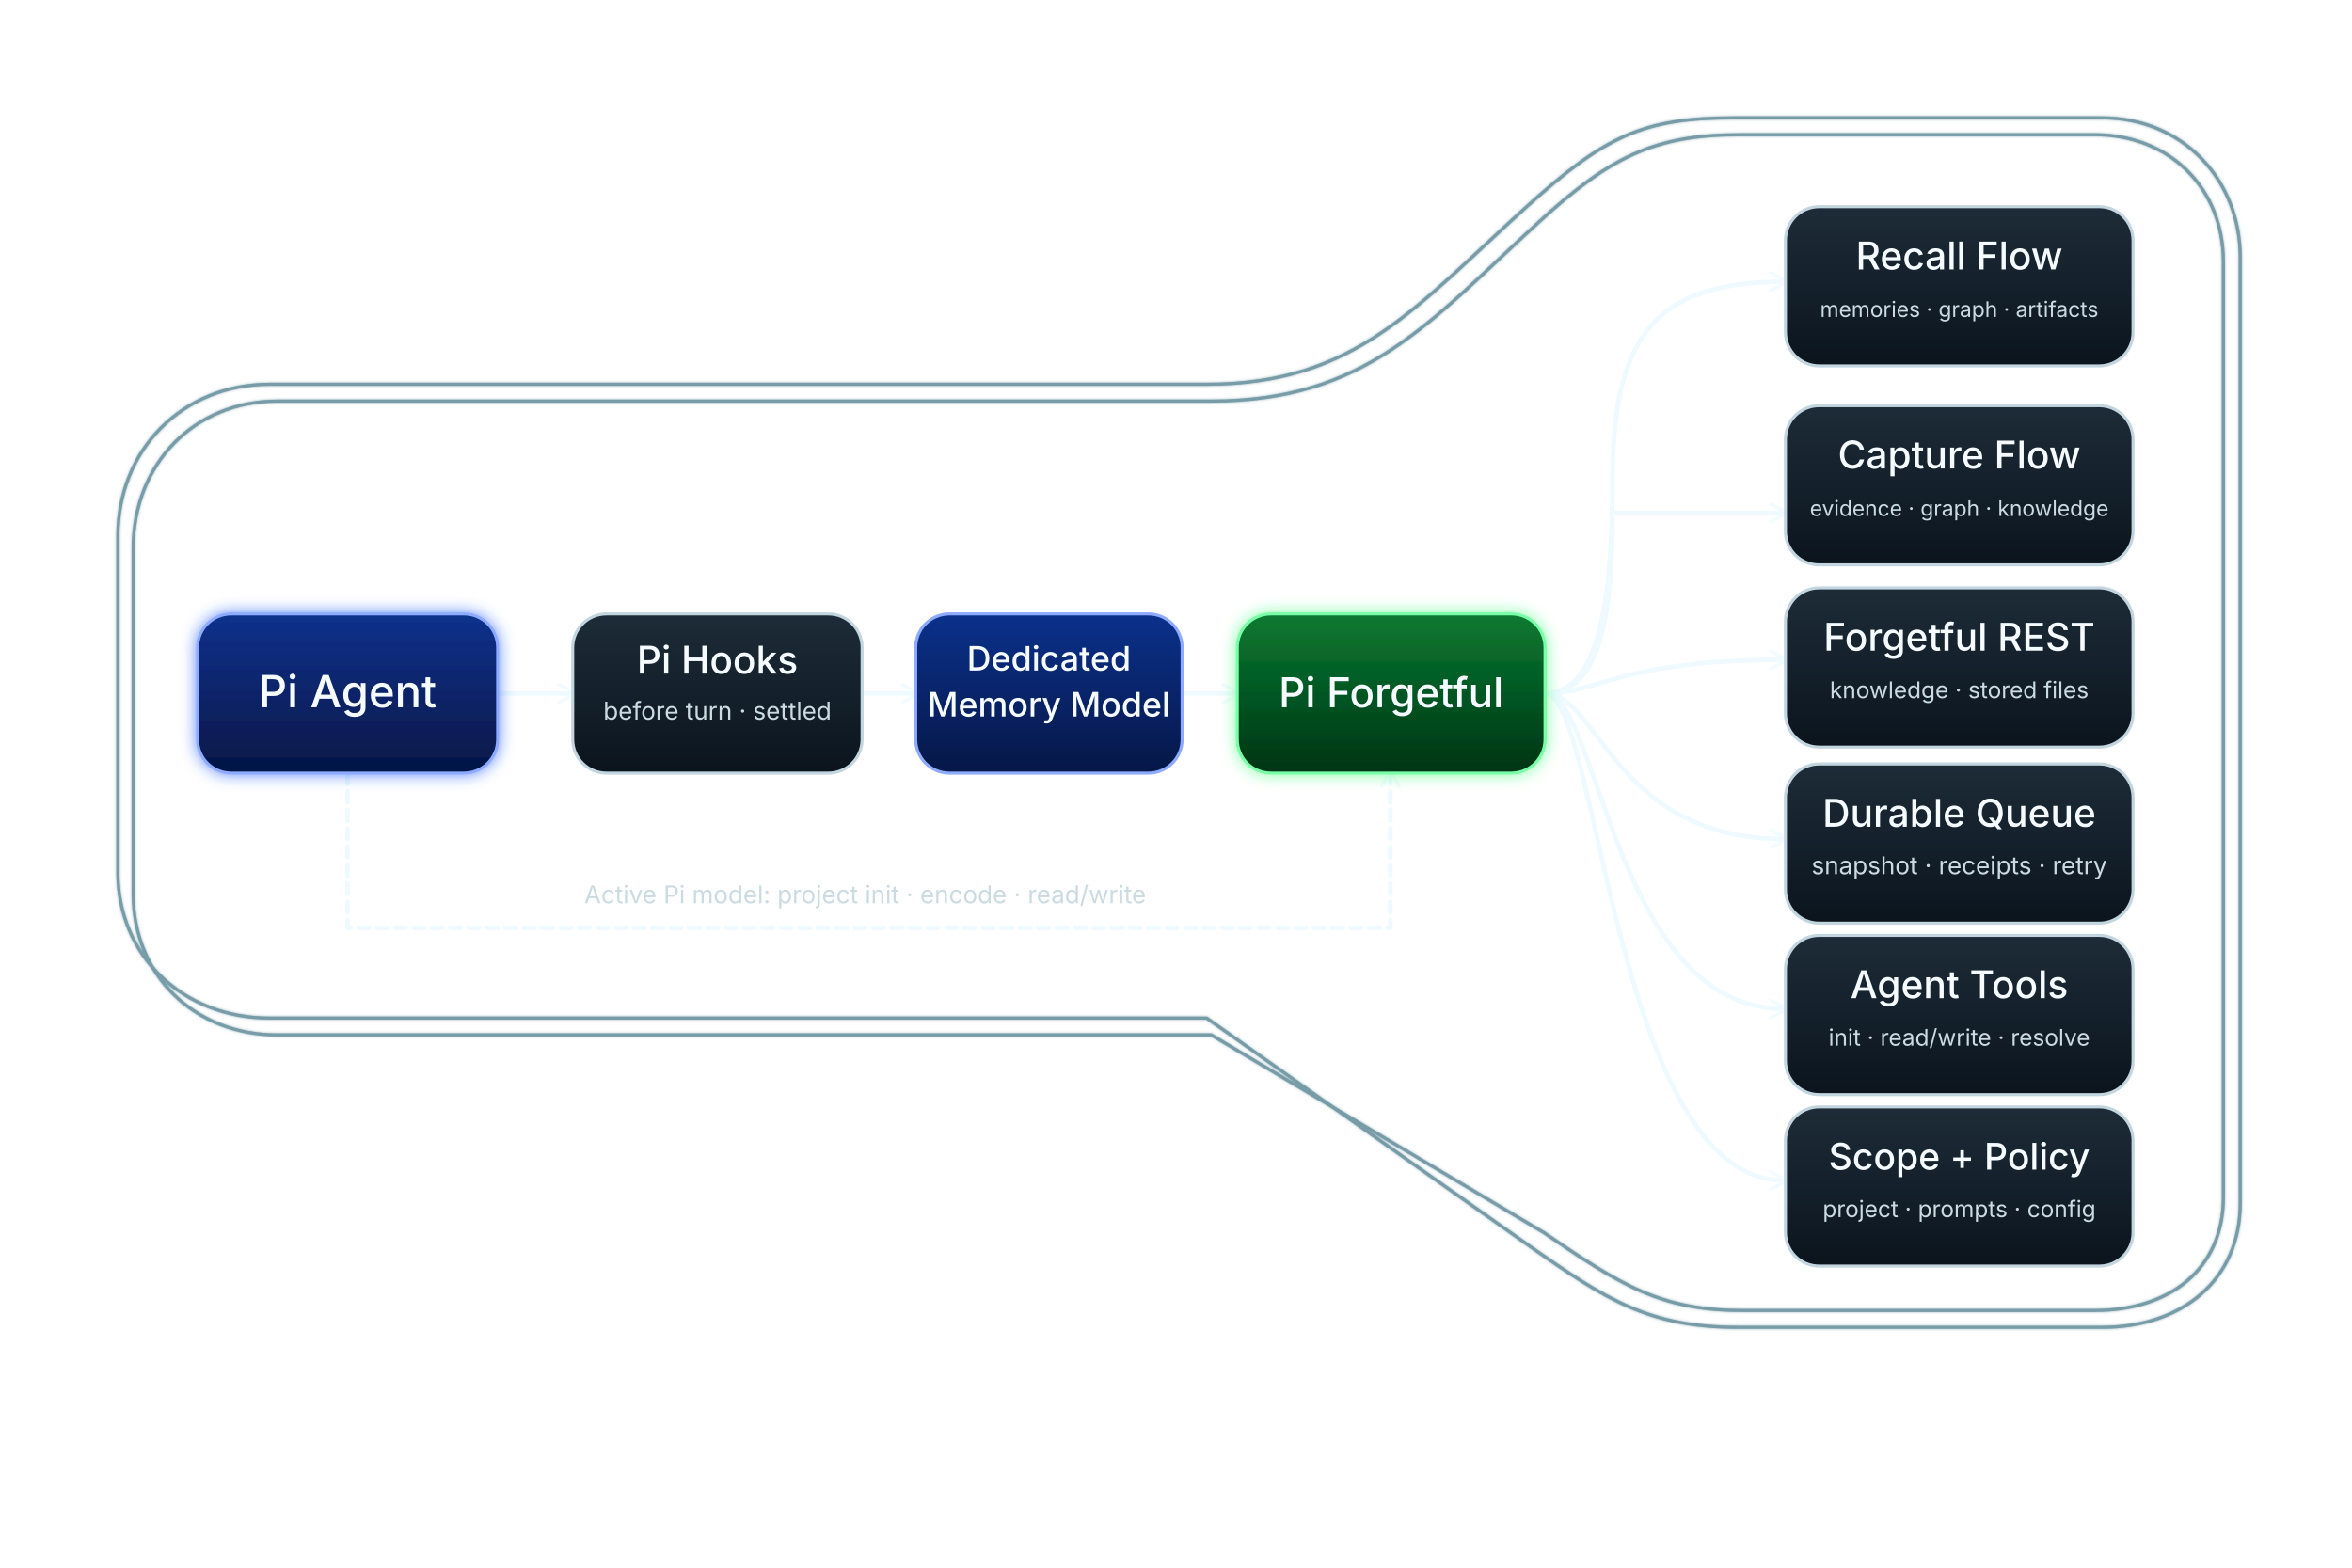
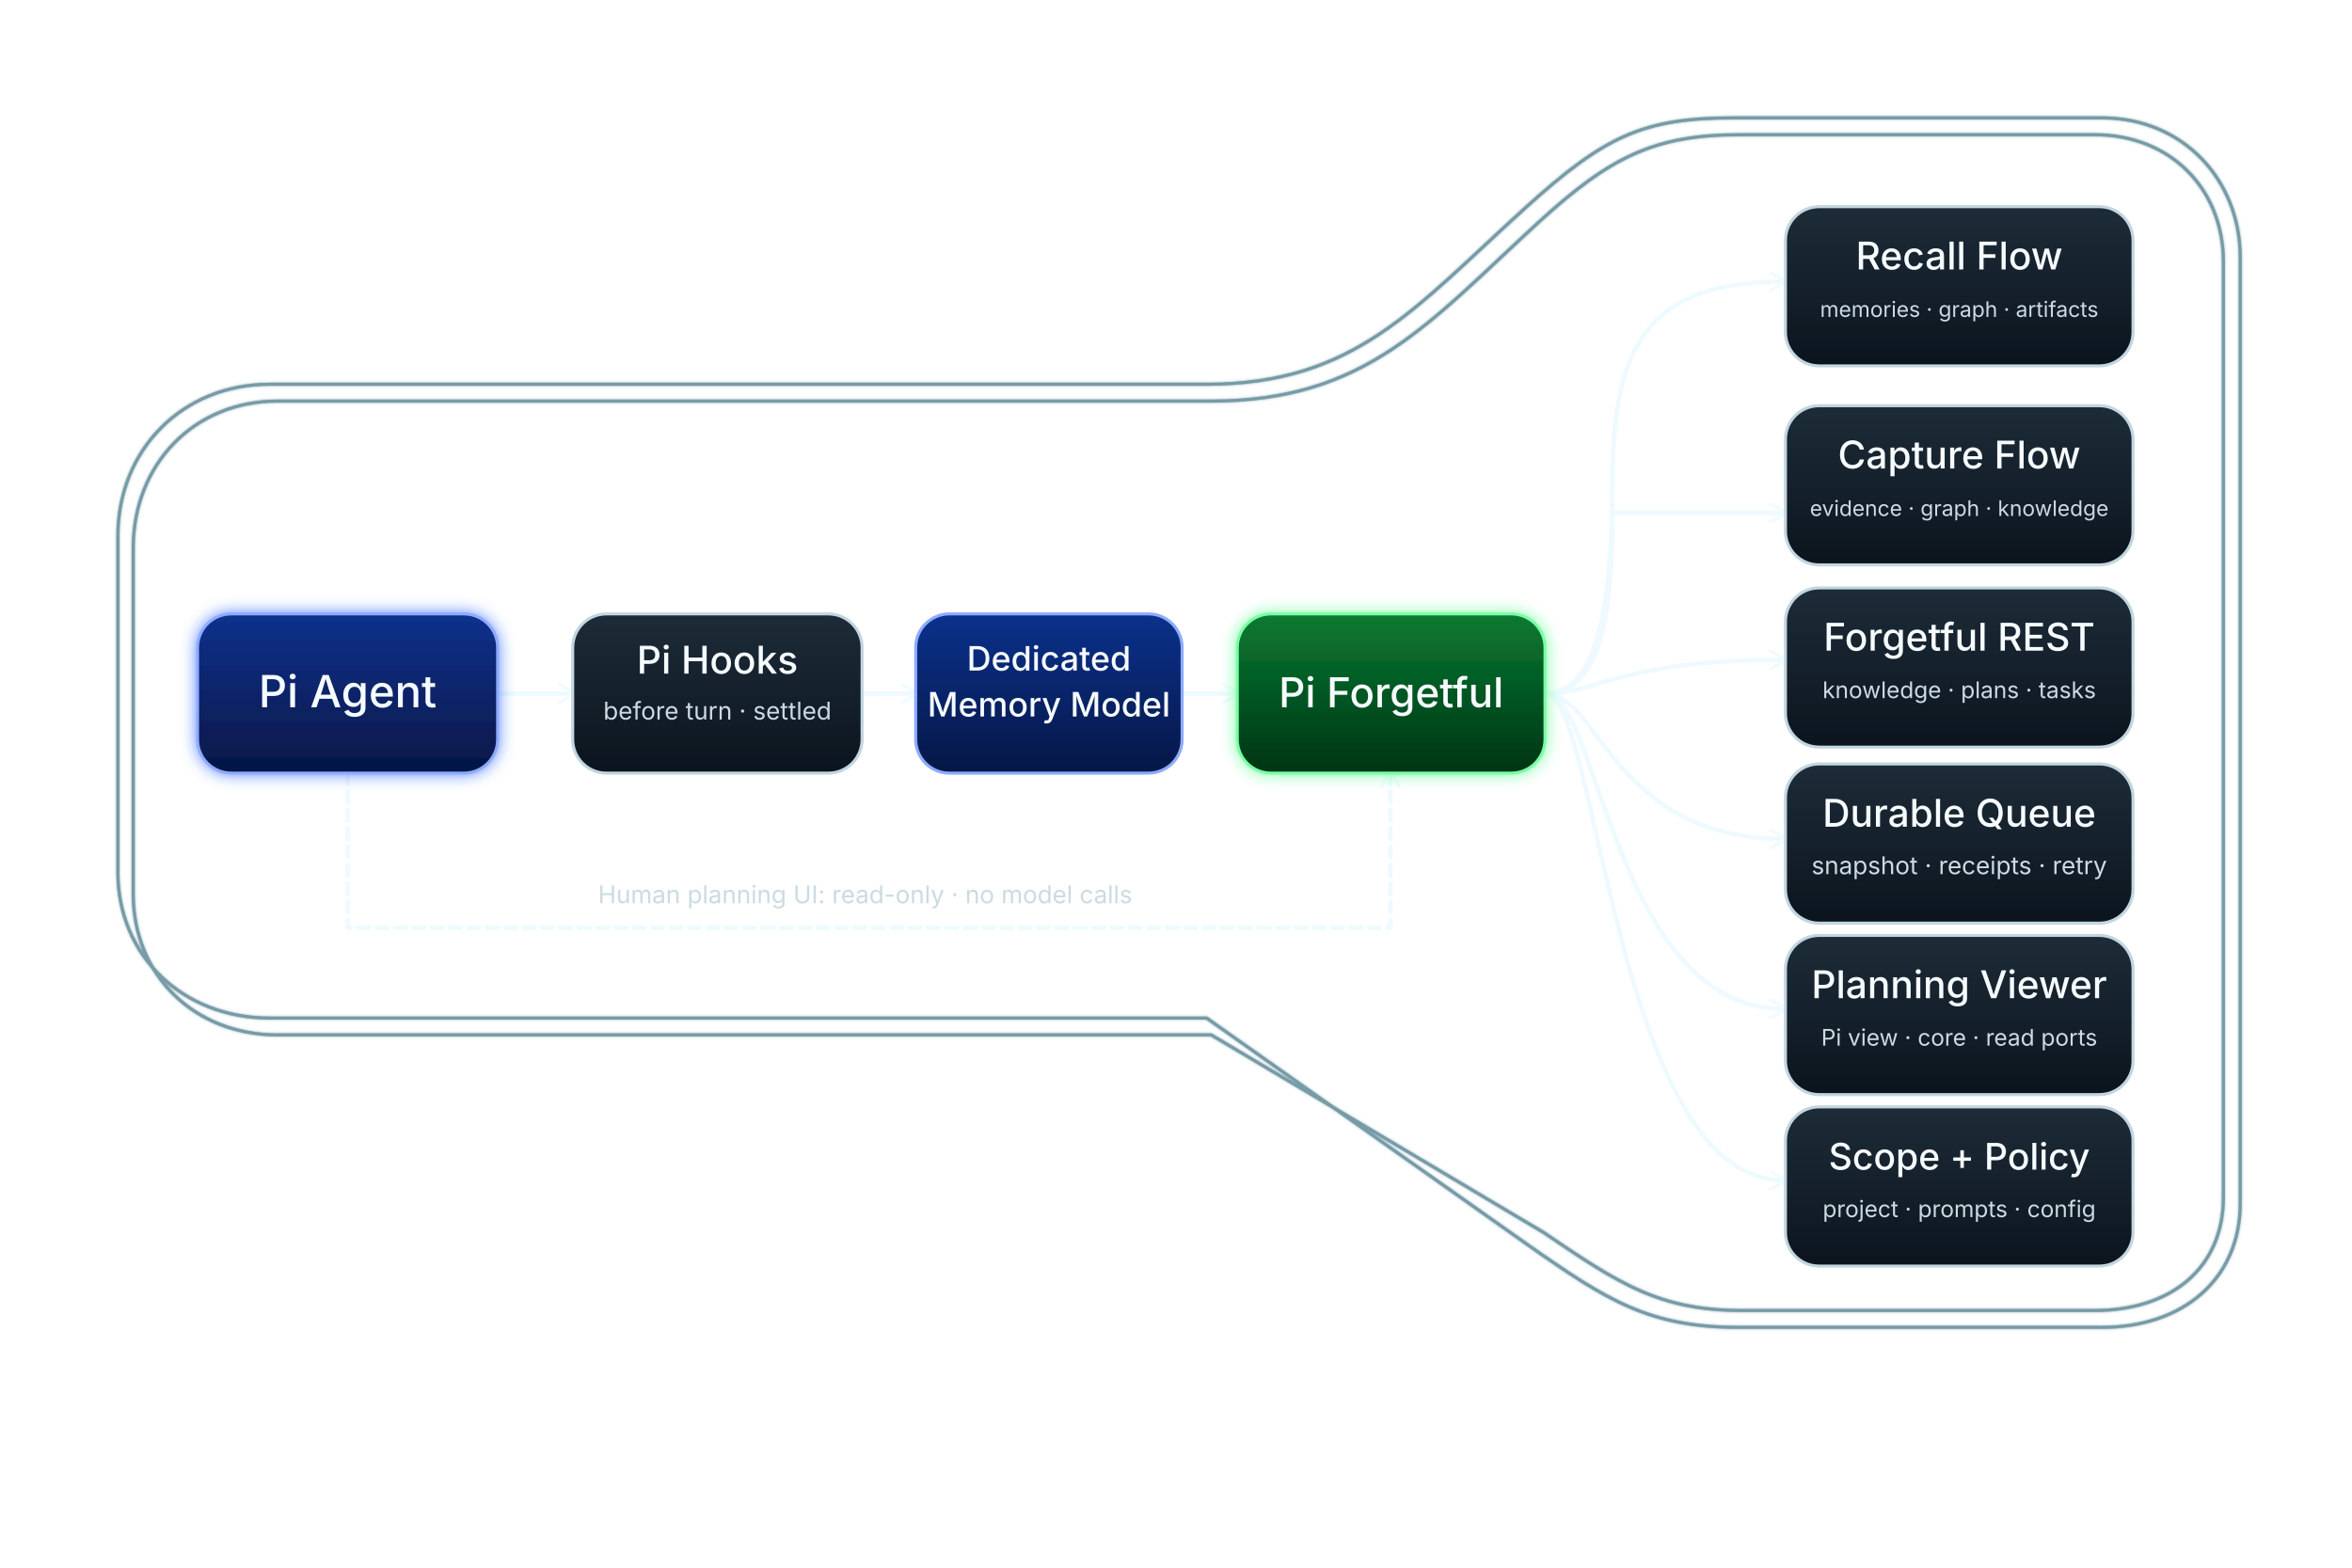
<svg xmlns="http://www.w3.org/2000/svg" width="1536" height="1024" viewBox="0 0 1536 1024" role="img" aria-labelledby="title description">
  <defs>
    <linearGradient id="piBox" x1="0" y1="0" x2="0" y2="1">
      <stop offset="0" stop-color="#0b318c" />
      <stop offset="1" stop-color="#061746" />
    </linearGradient>
    <linearGradient id="darkBox" x1="0" y1="0" x2="0" y2="1">
      <stop offset="0" stop-color="#1d2c38" />
      <stop offset="1" stop-color="#0b141d" />
    </linearGradient>
    <linearGradient id="greenBox" x1="0" y1="0" x2="0" y2="1">
      <stop offset="0" stop-color="#087a31" />
      <stop offset="1" stop-color="#033414" />
    </linearGradient>
    <filter id="blueGlow" x="-50%" y="-70%" width="200%" height="240%">
      <feDropShadow dx="0" dy="0" stdDeviation="5" flood-color="#245dff" flood-opacity="0.72" />
    </filter>
    <filter id="greenGlow" x="-50%" y="-70%" width="200%" height="240%">
      <feDropShadow dx="0" dy="0" stdDeviation="5" flood-color="#1cff5e" flood-opacity="0.56" />
    </filter>
    <filter id="lineGlow" x="-20%" y="-20%" width="140%" height="140%">
      <feGaussianBlur stdDeviation="1" result="blur" />
      <feMerge>
        <feMergeNode in="blur" />
        <feMergeNode in="SourceGraphic" />
      </feMerge>
    </filter>
    <marker id="arrow" markerWidth="13" markerHeight="13" refX="10" refY="6.5" orient="auto" markerUnits="userSpaceOnUse">
      <path d="M 0 0 L 12 6.5 L 0 13" fill="none" stroke="#f2fbff" stroke-width="2.3" stroke-linecap="round" stroke-linejoin="round" />
    </marker>
  </defs>
  <g fill="none" stroke="#2b6476" stroke-width="2" opacity="0.64" filter="url(#lineGlow)">
    <path d="M 77 570 V 350 C 77 294 119 251 176 251 H 788 C 885 251 924 201 997 135 C 1048 89 1073 77 1132 77 H 1373 C 1425 77 1463 117 1463 168 V 786 C 1463 836 1425 867 1373 867 H 1135 C 1077 867 1049 849 999 814 L 788 665 H 176 C 119 665 77 624 77 570 Z" />
    <path d="M 87 584 V 358 C 87 303 127 262 181 262 H 791 C 892 262 933 211 1005 145 C 1051 103 1080 88 1136 88 H 1368 C 1417 88 1452 123 1452 171 V 782 C 1452 829 1417 856 1368 856 H 1138 C 1084 856 1058 839 1008 805 L 791 676 H 181 C 127 676 87 637 87 584 Z" />
  </g>
  <g fill="none" stroke="#eefaff" stroke-width="3" stroke-linecap="round" stroke-linejoin="round" marker-end="url(#arrow)">
    <path d="M 325 453 H 374" />
    <path d="M 563 453 H 598" />
    <path d="M 772 453 H 808" />
    <path d="M 227 505 V 606 H 908 V 505" stroke-dasharray="7 5" />
    <path d="M 1009 453 C 1043 453 1053 395 1053 316 C 1053 224 1077 184 1165 184" />
    <path d="M 1009 453 C 1044 453 1053 406 1053 335 H 1165" />
    <path d="M 1009 453 C 1044 453 1058 431 1165 431" />
    <path d="M 1009 453 C 1044 453 1054 548 1165 548" />
    <path d="M 1009 453 C 1044 453 1054 659 1165 659" />
    <path d="M 1009 453 C 1044 453 1054 771 1165 771" />
  </g>
  <g font-family="Inter, ui-sans-serif, system-ui, -apple-system, BlinkMacSystemFont, 'Segoe UI', sans-serif" text-anchor="middle" fill="#f6fbff">
    <text x="565" y="590" font-size="16" fill="#cbdbe1">
-       Active Pi model: project init · encode · read/write
+       Human planning UI: read-only · no model calls
    </text>
    <g filter="url(#blueGlow)">
      <rect x="129" y="401" width="196" height="104" rx="22" fill="url(#piBox)" stroke="#8eabff" stroke-width="2" />
      <text x="227" y="462" font-size="29" font-weight="500">Pi Agent</text>
    </g>
    <g>
      <rect x="374" y="401" width="189" height="104" rx="22" fill="url(#darkBox)" stroke="#c3d6df" stroke-width="2" />
      <text x="468.5" y="440" font-size="25" font-weight="500">Pi Hooks</text>
      <text x="468.5" y="470" font-size="16" fill="#cbdbe1">before turn · settled</text>
    </g>
    <g>
      <rect x="598" y="401" width="174" height="104" rx="22" fill="url(#piBox)" stroke="#8eabff" stroke-width="2" />
      <text x="685" y="438" font-size="22" font-weight="500">Dedicated</text>
      <text x="685" y="468" font-size="22" font-weight="500">Memory Model</text>
    </g>
    <g filter="url(#greenGlow)">
      <rect x="808" y="401" width="201" height="104" rx="22" fill="url(#greenBox)" stroke="#78ffa8" stroke-width="2" />
      <text x="908.5" y="462" font-size="27" font-weight="500">Pi Forgetful</text>
    </g>
    <g>
      <rect x="1166" y="135" width="227" height="104" rx="22" fill="url(#darkBox)" stroke="#c3d6df" stroke-width="2" />
      <text x="1279.5" y="176" font-size="25" font-weight="500">Recall Flow</text>
      <text x="1279.5" y="207" font-size="14" fill="#cbdbe1">
        memories · graph · artifacts
      </text>
    </g>
    <g>
      <rect x="1166" y="265" width="227" height="104" rx="22" fill="url(#darkBox)" stroke="#c3d6df" stroke-width="2" />
      <text x="1279.5" y="306" font-size="25" font-weight="500">Capture Flow</text>
      <text x="1279.5" y="337" font-size="14" fill="#cbdbe1">
        evidence · graph · knowledge
      </text>
    </g>
    <g>
      <rect x="1166" y="384" width="227" height="104" rx="22" fill="url(#darkBox)" stroke="#c3d6df" stroke-width="2" />
      <text x="1279.5" y="425" font-size="25" font-weight="500">Forgetful REST</text>
      <text x="1279.5" y="456" font-size="15" fill="#cbdbe1">
-         knowledge · stored files
+         knowledge · plans · tasks
      </text>
    </g>
    <g>
      <rect x="1166" y="499" width="227" height="104" rx="22" fill="url(#darkBox)" stroke="#c3d6df" stroke-width="2" />
      <text x="1279.5" y="540" font-size="25" font-weight="500">Durable Queue</text>
      <text x="1279.5" y="571" font-size="16" fill="#cbdbe1">
        snapshot · receipts · retry
      </text>
    </g>
    <g>
      <rect x="1166" y="611" width="227" height="104" rx="22" fill="url(#darkBox)" stroke="#c3d6df" stroke-width="2" />
-       <text x="1279.5" y="652" font-size="25" font-weight="500">Agent Tools</text>
+       <text x="1279.5" y="652" font-size="25" font-weight="500">Planning Viewer</text>
      <text x="1279.5" y="683" font-size="15" fill="#cbdbe1">
-         init · read/write · resolve
+         Pi view · core · read ports
      </text>
    </g>
    <g>
      <rect x="1166" y="723" width="227" height="104" rx="22" fill="url(#darkBox)" stroke="#c3d6df" stroke-width="2" />
      <text x="1279.5" y="764" font-size="24" font-weight="500">Scope + Policy</text>
      <text x="1279.5" y="795" font-size="15" fill="#cbdbe1">project · prompts · config</text>
    </g>
  </g>
</svg>
